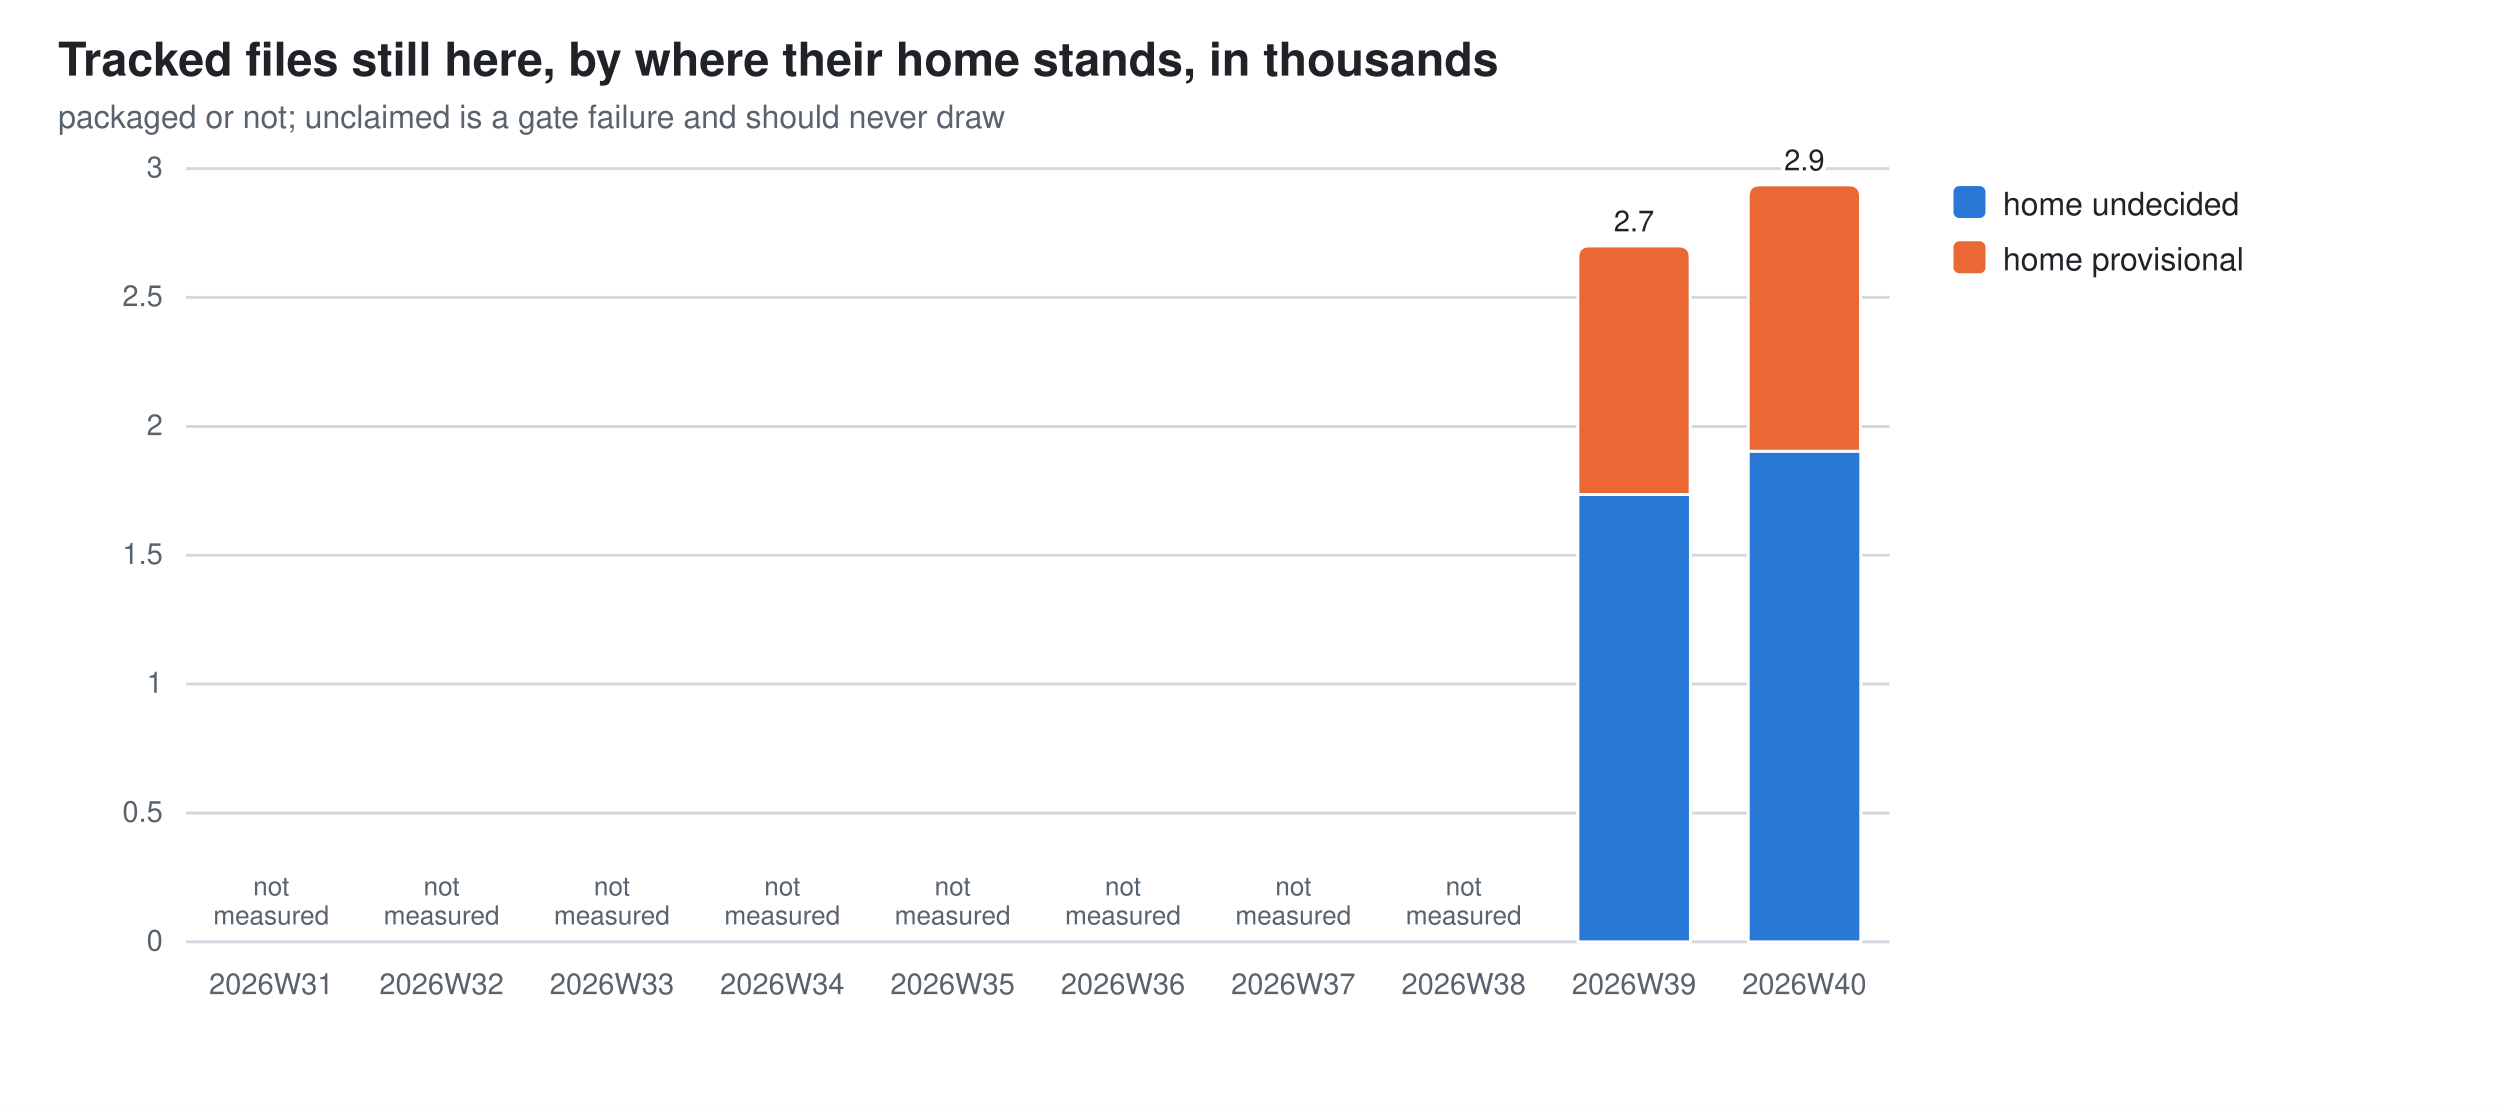
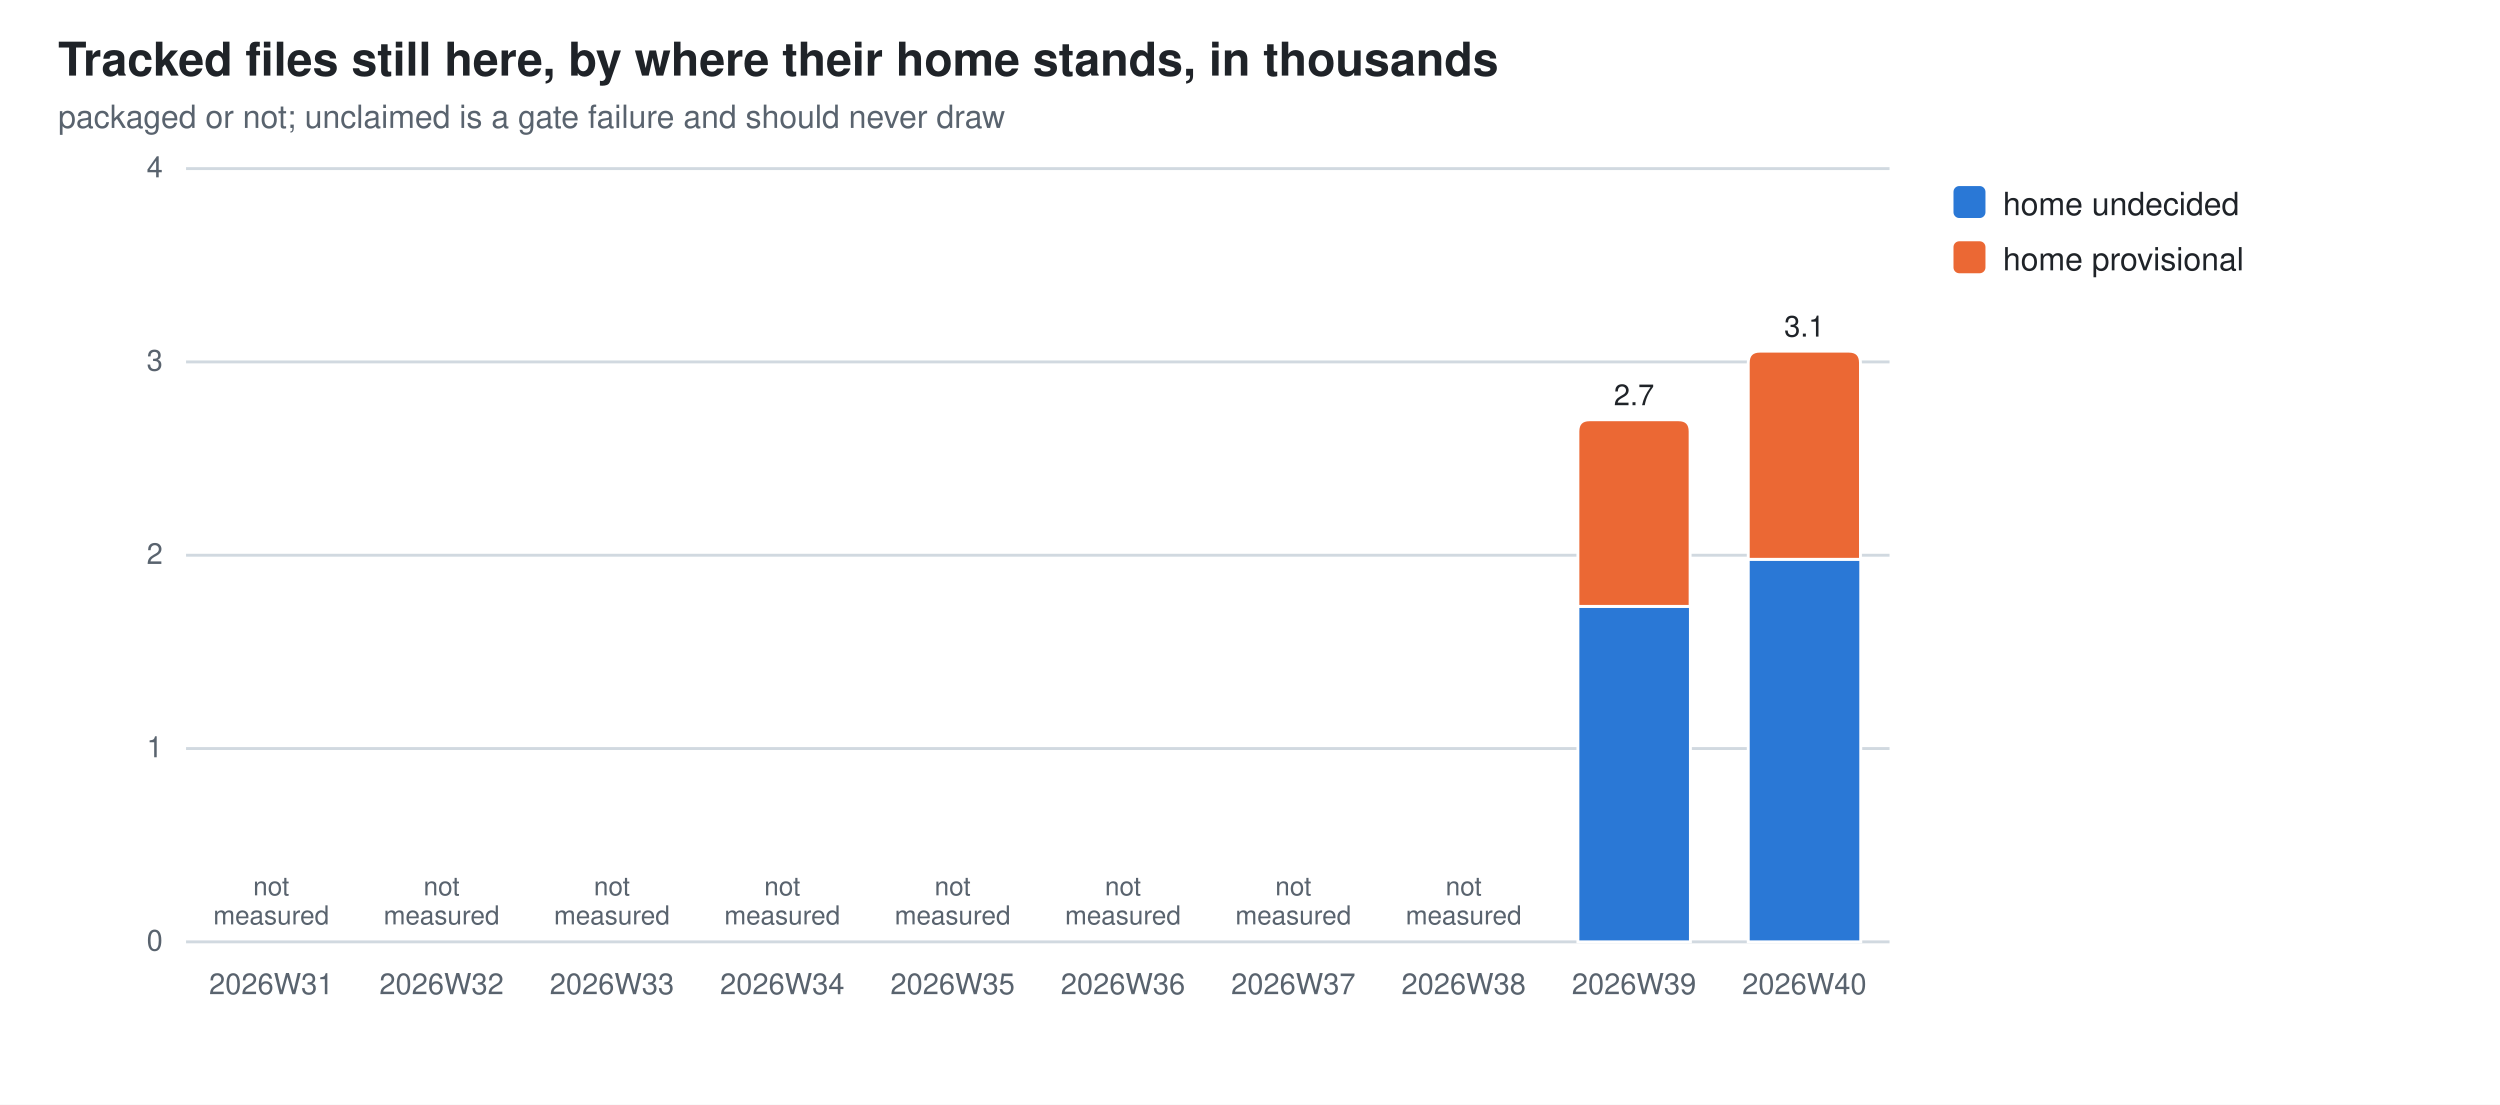
<svg xmlns="http://www.w3.org/2000/svg" width="860" height="380" viewBox="0 0 860 380" role="img" aria-label="Tracked files still here, by where their home stands, in thousands">
  <style>
  .bg{fill:#ffffff} .fg{fill:#1f2328} .mut{fill:#59636e} .grid{stroke:#d1d9e0}
  .seg{stroke:#ffffff;stroke-width:1}
  .val{paint-order:stroke;stroke:#ffffff;stroke-width:3px;stroke-linejoin:round}
  .s0{fill:#2a78d6}  .s1{fill:#eb6834}
  @media (prefers-color-scheme: dark){
    .bg{fill:#0d1117} .fg{fill:#e6edf3} .mut{fill:#9198a1} .grid{stroke:#30363d}
    .seg{stroke:#0d1117} .val{stroke:#0d1117} .s0{fill:#3987e5} .s1{fill:#d95926}}
  text{font-family:-apple-system,BlinkMacSystemFont,"Segoe UI",Helvetica,Arial,sans-serif}
</style>
  <rect class="bg" width="860" height="380" />
  <text class="fg" x="20" y="26" font-size="16" font-weight="600">Tracked files still here, by where their home stands, in thousands</text>
  <text class="mut" x="20" y="44" font-size="11">packaged or not; unclaimed is a gate failure and should never draw</text>
  <line class="grid" x1="64" y1="324.0" x2="650.0" y2="324.0" stroke-width="1" />
  <text class="mut" x="56" y="327.0" font-size="10" text-anchor="end">0</text>
-   <line class="grid" x1="64" y1="279.7" x2="650.0" y2="279.7" stroke-width="1" />
-   <text class="mut" x="56" y="282.7" font-size="10" text-anchor="end">0.5</text>
-   <line class="grid" x1="64" y1="235.3" x2="650.0" y2="235.3" stroke-width="1" />
-   <text class="mut" x="56" y="238.3" font-size="10" text-anchor="end">1</text>
+   <line class="grid" x1="64" y1="257.5" x2="650.0" y2="257.5" stroke-width="1" />
+   <text class="mut" x="56" y="260.5" font-size="10" text-anchor="end">1</text>
  <line class="grid" x1="64" y1="191.0" x2="650.0" y2="191.0" stroke-width="1" />
-   <text class="mut" x="56" y="194.0" font-size="10" text-anchor="end">1.5</text>
-   <line class="grid" x1="64" y1="146.7" x2="650.0" y2="146.7" stroke-width="1" />
-   <text class="mut" x="56" y="149.7" font-size="10" text-anchor="end">2</text>
-   <line class="grid" x1="64" y1="102.3" x2="650.0" y2="102.3" stroke-width="1" />
-   <text class="mut" x="56" y="105.3" font-size="10" text-anchor="end">2.5</text>
+   <text class="mut" x="56" y="194.0" font-size="10" text-anchor="end">2</text>
+   <line class="grid" x1="64" y1="124.5" x2="650.0" y2="124.5" stroke-width="1" />
+   <text class="mut" x="56" y="127.5" font-size="10" text-anchor="end">3</text>
  <line class="grid" x1="64" y1="58.0" x2="650.0" y2="58.0" stroke-width="1" />
-   <text class="mut" x="56" y="61.0" font-size="10" text-anchor="end">3</text>
+   <text class="mut" x="56" y="61.0" font-size="10" text-anchor="end">4</text>
  <text class="mut" x="93.3" y="342" font-size="10" text-anchor="middle">2026W31</text>
  <text class="mut" x="93.3" y="308.0" font-size="9" text-anchor="middle">not<tspan x="93.3" dy="10">measured</tspan>
  </text>
  <text class="mut" x="151.9" y="342" font-size="10" text-anchor="middle">2026W32</text>
  <text class="mut" x="151.9" y="308.0" font-size="9" text-anchor="middle">not<tspan x="151.9" dy="10">measured</tspan>
  </text>
  <text class="mut" x="210.5" y="342" font-size="10" text-anchor="middle">2026W33</text>
  <text class="mut" x="210.5" y="308.0" font-size="9" text-anchor="middle">not<tspan x="210.5" dy="10">measured</tspan>
  </text>
  <text class="mut" x="269.1" y="342" font-size="10" text-anchor="middle">2026W34</text>
  <text class="mut" x="269.1" y="308.0" font-size="9" text-anchor="middle">not<tspan x="269.1" dy="10">measured</tspan>
  </text>
  <text class="mut" x="327.7" y="342" font-size="10" text-anchor="middle">2026W35</text>
  <text class="mut" x="327.7" y="308.0" font-size="9" text-anchor="middle">not<tspan x="327.7" dy="10">measured</tspan>
  </text>
  <text class="mut" x="386.3" y="342" font-size="10" text-anchor="middle">2026W36</text>
  <text class="mut" x="386.3" y="308.0" font-size="9" text-anchor="middle">not<tspan x="386.3" dy="10">measured</tspan>
  </text>
  <text class="mut" x="444.9" y="342" font-size="10" text-anchor="middle">2026W37</text>
  <text class="mut" x="444.9" y="308.0" font-size="9" text-anchor="middle">not<tspan x="444.9" dy="10">measured</tspan>
  </text>
  <text class="mut" x="503.5" y="342" font-size="10" text-anchor="middle">2026W38</text>
  <text class="mut" x="503.5" y="308.0" font-size="9" text-anchor="middle">not<tspan x="503.5" dy="10">measured</tspan>
  </text>
-   <rect class="seg s0" x="542.8" y="170.1" width="38.7" height="153.9" />
-   <path class="seg s1" d="M542.8,170.1 V88.6 Q542.8,84.6 546.8,84.6 H577.4 Q581.4,84.6 581.4,88.6 V170.1 Z" />
+   <rect class="seg s0" x="542.8" y="208.6" width="38.7" height="115.4" />
+   <path class="seg s1" d="M542.8,208.6 V148.4 Q542.8,144.4 546.8,144.4 H577.4 Q581.4,144.4 581.4,148.4 V208.6 Z" />
  <text class="mut" x="562.1" y="342" font-size="10" text-anchor="middle">2026W39</text>
-   <text class="fg val" x="562.1" y="79.6" font-size="10" text-anchor="middle">2.7</text>
-   <rect class="seg s0" x="601.4" y="155.2" width="38.7" height="168.8" />
-   <path class="seg s1" d="M601.4,155.2 V67.6 Q601.4,63.6 605.4,63.6 H636.0 Q640.0,63.6 640.0,67.6 V155.2 Z" />
+   <text class="fg val" x="562.1" y="139.4" font-size="10" text-anchor="middle">2.7</text>
+   <rect class="seg s0" x="601.4" y="192.4" width="38.7" height="131.6" />
+   <path class="seg s1" d="M601.4,192.4 V124.8 Q601.4,120.8 605.4,120.8 H636.0 Q640.0,120.8 640.0,124.8 V192.4 Z" />
  <text class="mut" x="620.7" y="342" font-size="10" text-anchor="middle">2026W40</text>
-   <text class="fg val" x="620.7" y="58.6" font-size="10" text-anchor="middle">2.9</text>
+   <text class="fg val" x="620.7" y="115.8" font-size="10" text-anchor="middle">3.1</text>
  <rect class="s0" x="672" y="64" width="11" height="11" rx="2" />
  <text class="fg" y="74" font-size="11">
    <tspan x="689" dy="0">home undecided</tspan>
  </text>
  <rect class="s1" x="672" y="83" width="11" height="11" rx="2" />
  <text class="fg" y="93" font-size="11">
    <tspan x="689" dy="0">home provisional</tspan>
  </text>
</svg>
